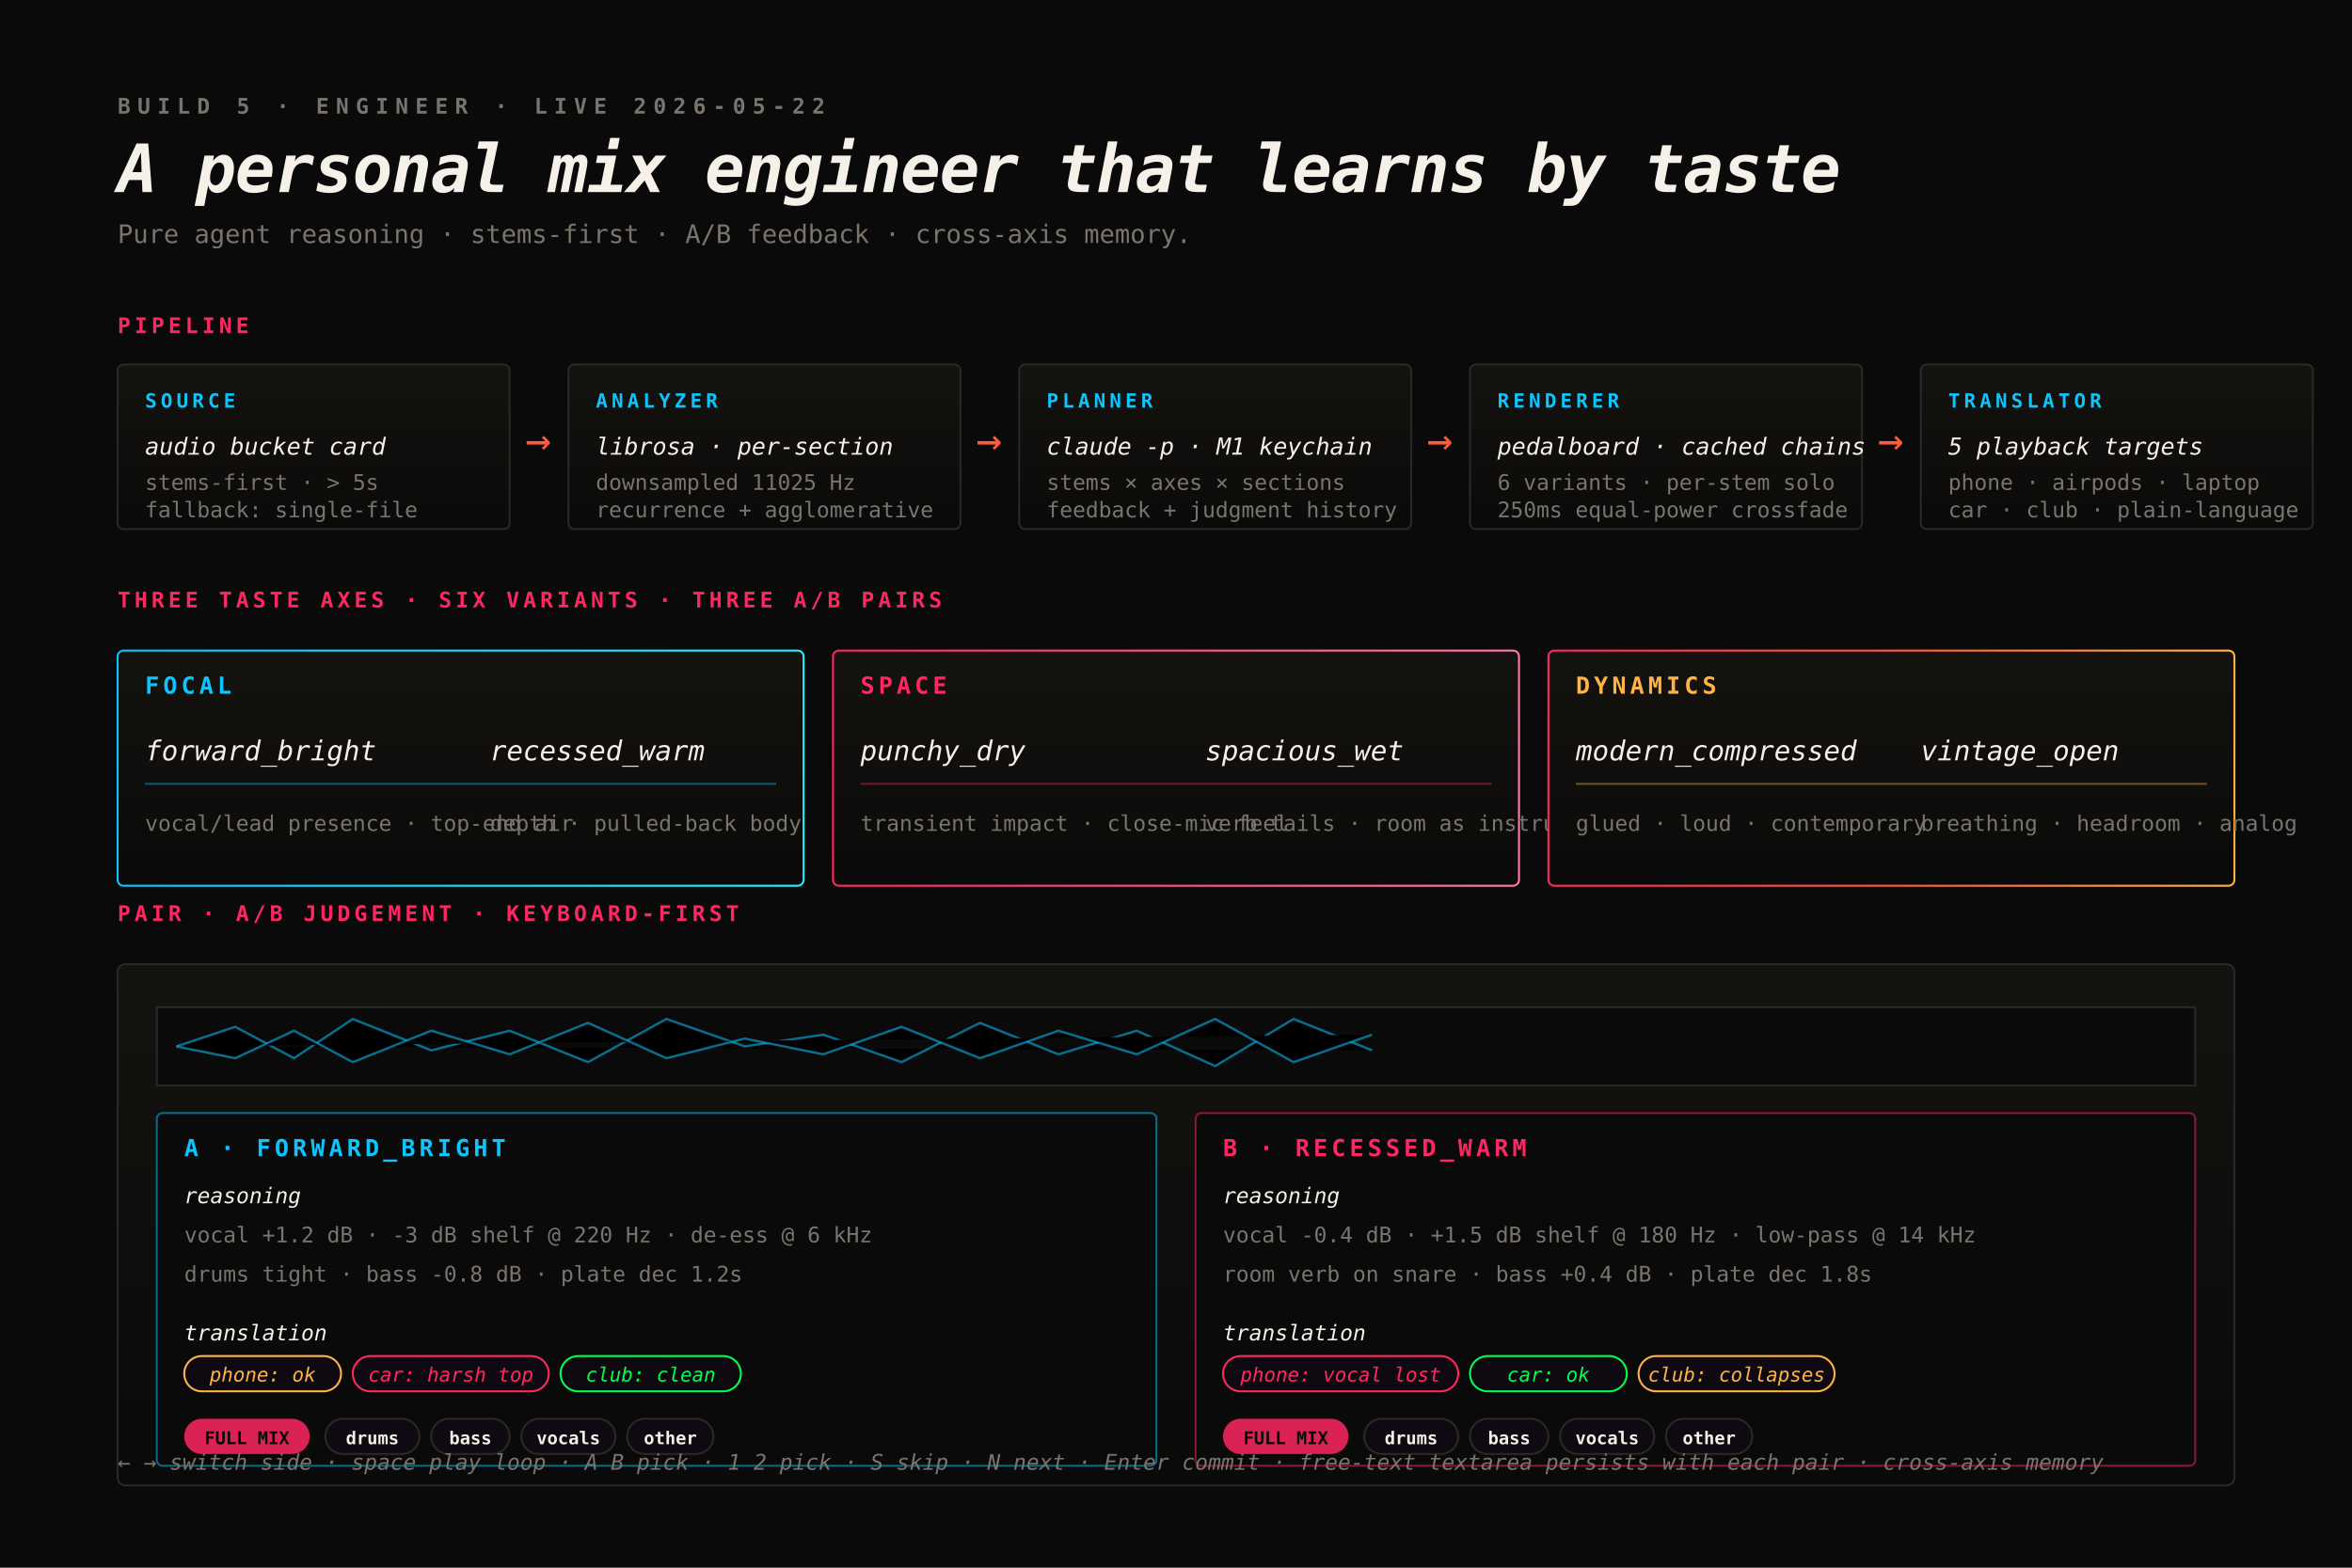
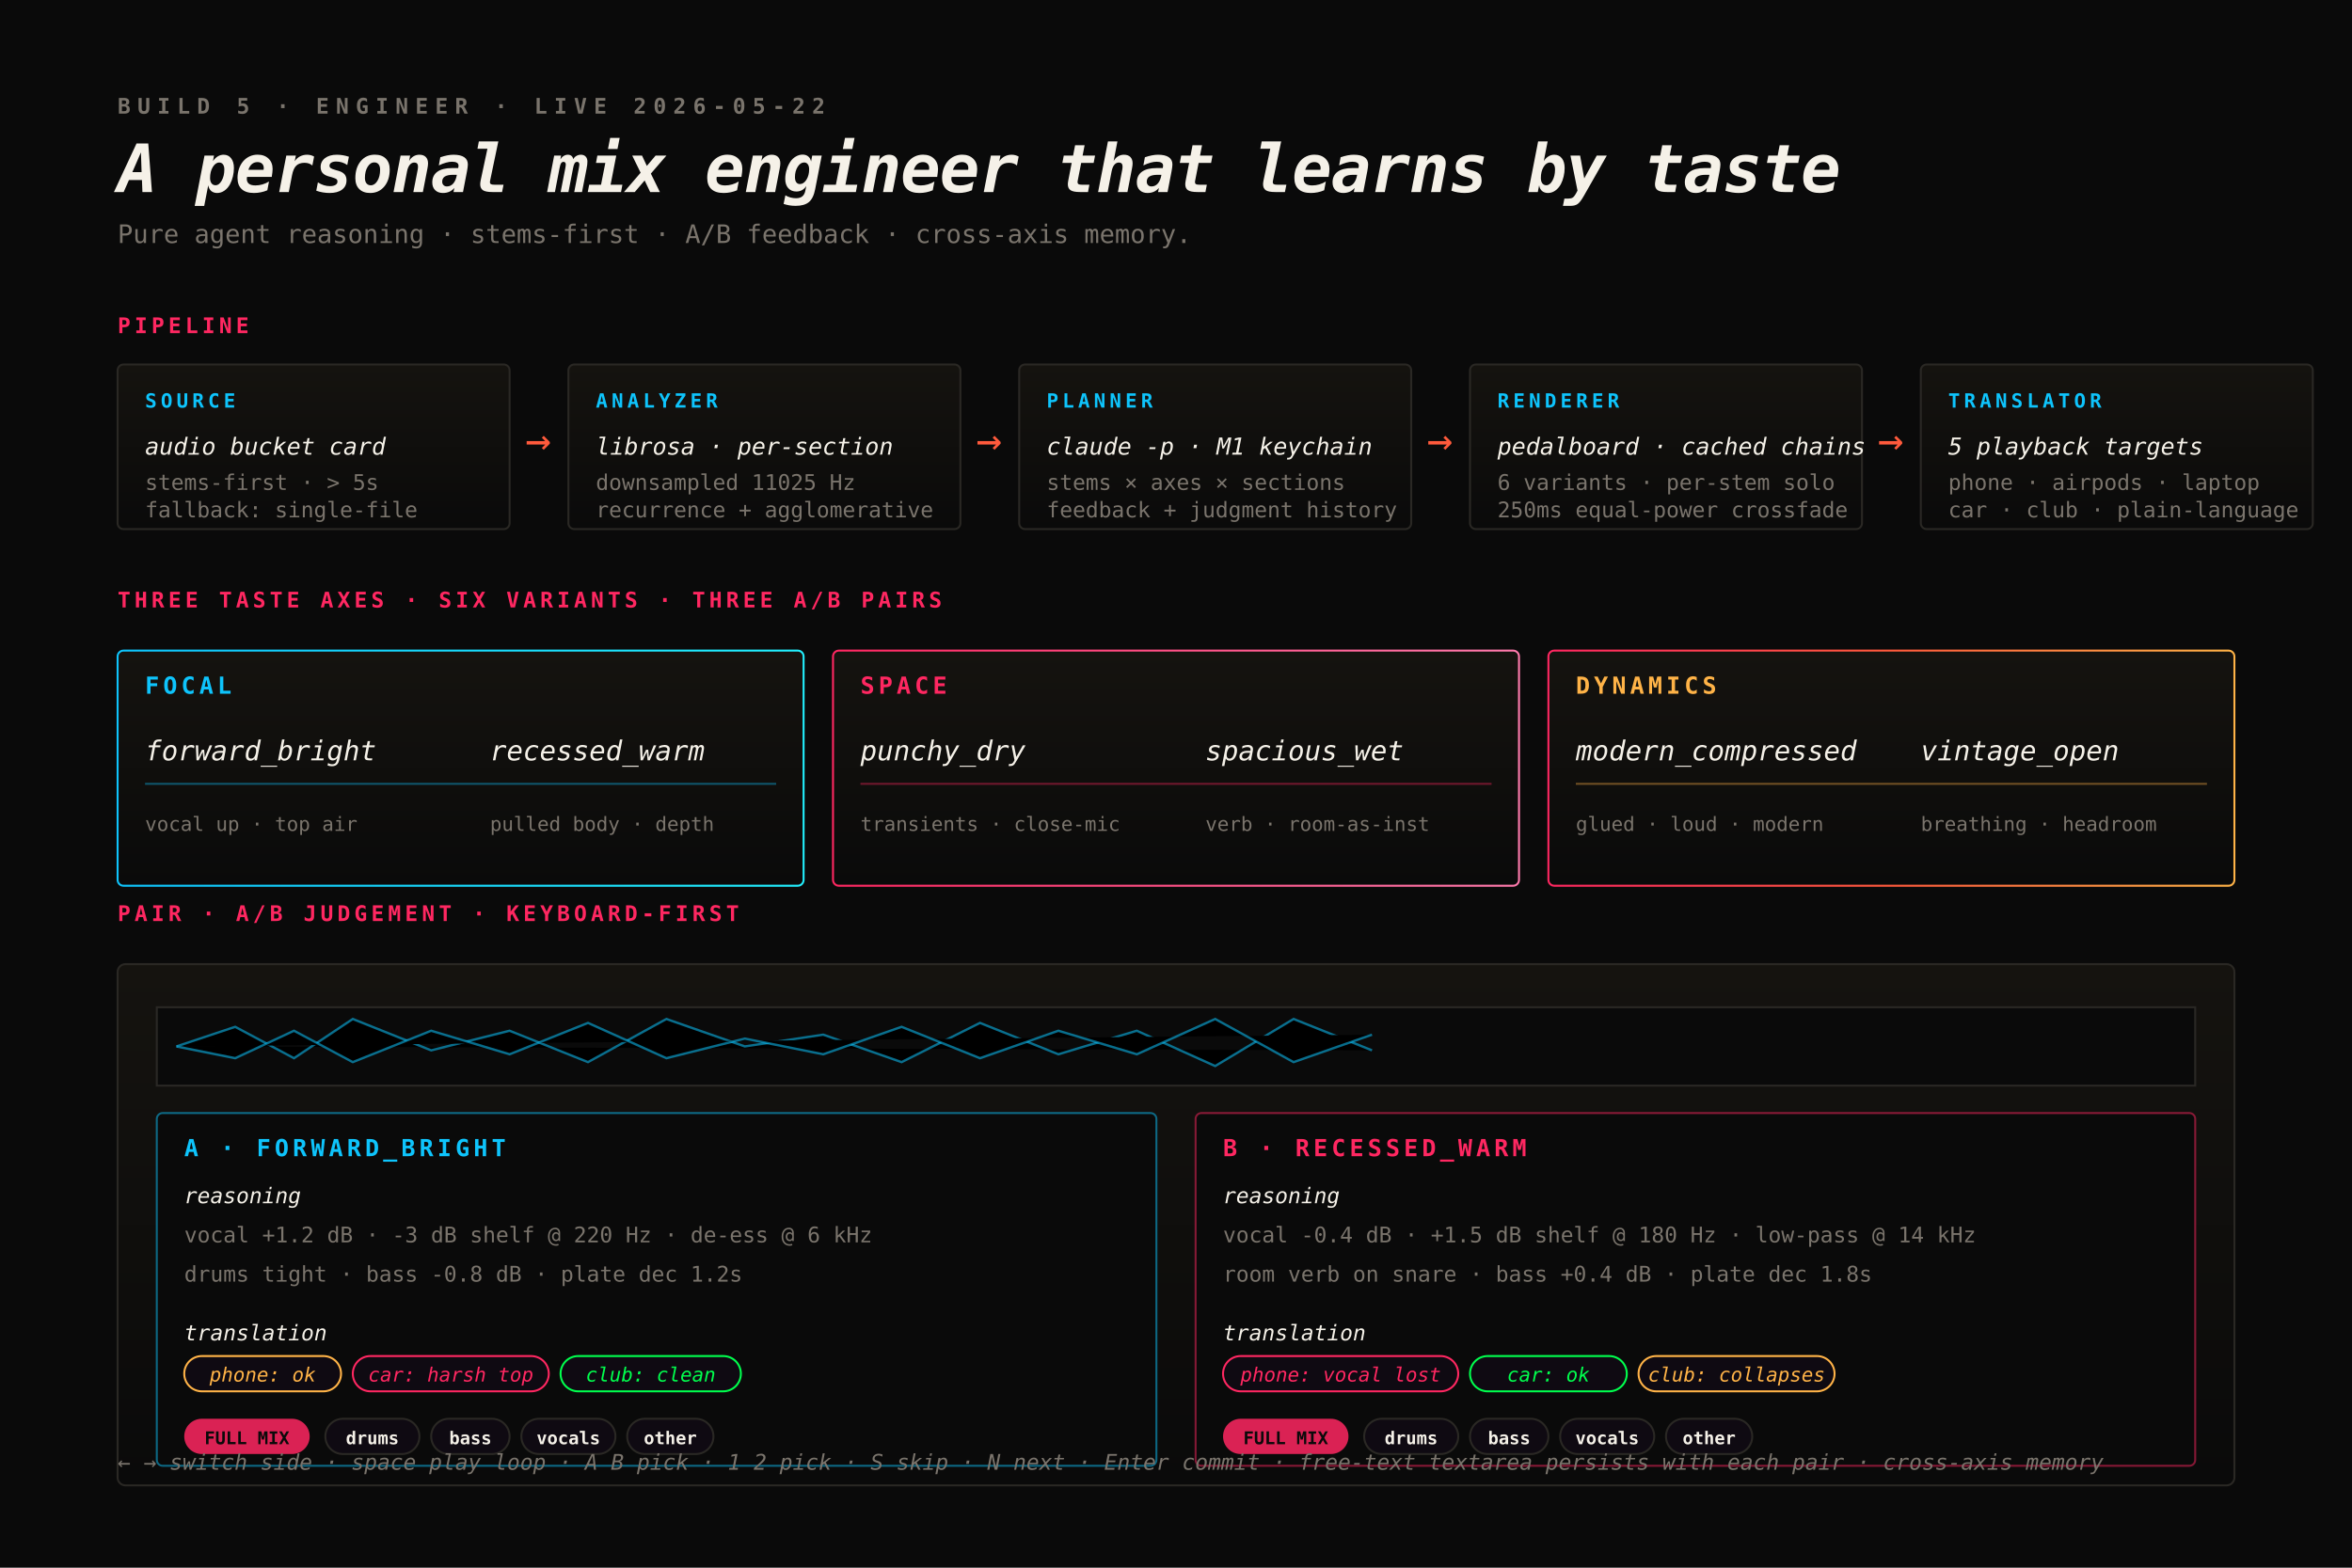
<svg xmlns="http://www.w3.org/2000/svg" viewBox="0 0 1200 800" font-family="ui-monospace, 'SF Mono', Menlo, Consolas, monospace">
  <defs>
    <linearGradient id="cyan" x1="0" y1="0" x2="1" y2="0">
      <stop offset="0%" stop-color="#0EC4FC" />
      <stop offset="100%" stop-color="#22F0FF" />
    </linearGradient>
    <linearGradient id="pinkg" x1="0" y1="0" x2="1" y2="0">
      <stop offset="0%" stop-color="#FF2761" />
      <stop offset="100%" stop-color="#FF7BAD" />
    </linearGradient>
    <linearGradient id="brand5" x1="0" y1="0" x2="1" y2="0">
      <stop offset="0%" stop-color="#FF2761" />
      <stop offset="50%" stop-color="#FF5A3C" />
      <stop offset="100%" stop-color="#FFB347" />
    </linearGradient>
    <linearGradient id="glasse" x1="0" y1="0" x2="0" y2="1">
      <stop offset="0%" stop-color="#15130F" />
      <stop offset="100%" stop-color="#0A0A0A" />
    </linearGradient>
  </defs>
  <rect width="1200" height="800" fill="#0A0A0A" />
  <text x="60" y="58" fill="#7A746C" font-size="11" letter-spacing="3.5" font-weight="700">BUILD 5 · ENGINEER · LIVE 2026-05-22</text>
  <text x="60" y="98" fill="#F5F1E8" font-size="34" font-weight="700" font-style="italic" letter-spacing="-0.5">A personal mix engineer that learns by taste</text>
  <text x="60" y="124" fill="#7A746C" font-size="13">Pure agent reasoning · stems-first · A/B feedback · cross-axis memory.</text>
  <g transform="translate(60,170)">
    <text x="0" y="0" fill="#FF2761" font-size="11" letter-spacing="2" font-weight="700">PIPELINE</text>
    <g transform="translate(0,16)">
      <rect width="200" height="84" rx="3" fill="url(#glasse)" stroke="#2A2824" />
      <text x="14" y="22" fill="#0EC4FC" font-size="10" letter-spacing="2" font-weight="700">SOURCE</text>
      <text x="14" y="46" fill="#F5F1E8" font-size="12" font-style="italic">audio bucket card</text>
      <text x="14" y="64" fill="#7A746C" font-size="11">stems-first ·  &gt; 5s</text>
      <text x="14" y="78" fill="#7A746C" font-size="11">fallback: single-file</text>
    </g>
    <text x="208" y="62" fill="#FF5A3C" font-size="22">→</text>
    <g transform="translate(230,16)">
      <rect width="200" height="84" rx="3" fill="url(#glasse)" stroke="#2A2824" />
      <text x="14" y="22" fill="#0EC4FC" font-size="10" letter-spacing="2" font-weight="700">ANALYZER</text>
      <text x="14" y="46" fill="#F5F1E8" font-size="12" font-style="italic">librosa · per-section</text>
      <text x="14" y="64" fill="#7A746C" font-size="11">downsampled 11025 Hz</text>
      <text x="14" y="78" fill="#7A746C" font-size="11">recurrence + agglomerative</text>
    </g>
    <text x="438" y="62" fill="#FF5A3C" font-size="22">→</text>
    <g transform="translate(460,16)">
      <rect width="200" height="84" rx="3" fill="url(#glasse)" stroke="#2A2824" />
      <text x="14" y="22" fill="#0EC4FC" font-size="10" letter-spacing="2" font-weight="700">PLANNER</text>
      <text x="14" y="46" fill="#F5F1E8" font-size="12" font-style="italic">claude -p · M1 keychain</text>
      <text x="14" y="64" fill="#7A746C" font-size="11">stems × axes × sections</text>
      <text x="14" y="78" fill="#7A746C" font-size="11">feedback + judgment history</text>
    </g>
    <text x="668" y="62" fill="#FF5A3C" font-size="22">→</text>
    <g transform="translate(690,16)">
      <rect width="200" height="84" rx="3" fill="url(#glasse)" stroke="#2A2824" />
      <text x="14" y="22" fill="#0EC4FC" font-size="10" letter-spacing="2" font-weight="700">RENDERER</text>
      <text x="14" y="46" fill="#F5F1E8" font-size="12" font-style="italic">pedalboard · cached chains</text>
      <text x="14" y="64" fill="#7A746C" font-size="11">6 variants · per-stem solo</text>
      <text x="14" y="78" fill="#7A746C" font-size="11">250ms equal-power crossfade</text>
    </g>
    <text x="898" y="62" fill="#FF5A3C" font-size="22">→</text>
    <g transform="translate(920,16)">
      <rect width="200" height="84" rx="3" fill="url(#glasse)" stroke="#2A2824" />
      <text x="14" y="22" fill="#0EC4FC" font-size="10" letter-spacing="2" font-weight="700">TRANSLATOR</text>
      <text x="14" y="46" fill="#F5F1E8" font-size="12" font-style="italic">5 playback targets</text>
      <text x="14" y="64" fill="#7A746C" font-size="11">phone · airpods · laptop</text>
      <text x="14" y="78" fill="#7A746C" font-size="11">car · club · plain-language</text>
    </g>
  </g>
  <g transform="translate(60,310)">
    <text x="0" y="0" fill="#FF2761" font-size="11" letter-spacing="2" font-weight="700">THREE TASTE AXES · SIX VARIANTS · THREE A/B PAIRS</text>
    <g transform="translate(0,22)">
      <rect width="350" height="120" rx="3" fill="url(#glasse)" stroke="url(#cyan)" />
      <text x="14" y="22" fill="#0EC4FC" font-size="12" letter-spacing="2" font-weight="700">FOCAL</text>
      <text x="14" y="56" fill="#F5F1E8" font-size="14" font-style="italic">forward_bright</text>
      <text x="190" y="56" fill="#F5F1E8" font-size="14" font-style="italic">recessed_warm</text>
      <line x1="14" y1="68" x2="336" y2="68" stroke="#0EC4FC" stroke-opacity="0.4" />
-       <text x="14" y="92" fill="#7A746C" font-size="11">vocal/lead presence · top-end air</text>
-       <text x="190" y="92" fill="#7A746C" font-size="11">depth · pulled-back body</text>
+       <text x="14" y="92" fill="#7A746C" font-size="10">vocal up · top air</text>
+       <text x="190" y="92" fill="#7A746C" font-size="10">pulled body · depth</text>
    </g>
    <g transform="translate(365,22)">
      <rect width="350" height="120" rx="3" fill="url(#glasse)" stroke="url(#pinkg)" />
      <text x="14" y="22" fill="#FF2761" font-size="12" letter-spacing="2" font-weight="700">SPACE</text>
      <text x="14" y="56" fill="#F5F1E8" font-size="14" font-style="italic">punchy_dry</text>
      <text x="190" y="56" fill="#F5F1E8" font-size="14" font-style="italic">spacious_wet</text>
      <line x1="14" y1="68" x2="336" y2="68" stroke="#FF2761" stroke-opacity="0.4" />
-       <text x="14" y="92" fill="#7A746C" font-size="11">transient impact · close-mic feel</text>
-       <text x="190" y="92" fill="#7A746C" font-size="11">verb tails · room as instrument</text>
+       <text x="14" y="92" fill="#7A746C" font-size="10">transients · close-mic</text>
+       <text x="190" y="92" fill="#7A746C" font-size="10">verb · room-as-inst</text>
    </g>
    <g transform="translate(730,22)">
      <rect width="350" height="120" rx="3" fill="url(#glasse)" stroke="url(#brand5)" />
      <text x="14" y="22" fill="#FFB347" font-size="12" letter-spacing="2" font-weight="700">DYNAMICS</text>
      <text x="14" y="56" fill="#F5F1E8" font-size="14" font-style="italic">modern_compressed</text>
      <text x="190" y="56" fill="#F5F1E8" font-size="14" font-style="italic">vintage_open</text>
      <line x1="14" y1="68" x2="336" y2="68" stroke="#FFB347" stroke-opacity="0.4" />
-       <text x="14" y="92" fill="#7A746C" font-size="11">glued · loud · contemporary</text>
-       <text x="190" y="92" fill="#7A746C" font-size="11">breathing · headroom · analog</text>
+       <text x="14" y="92" fill="#7A746C" font-size="10">glued · loud · modern</text>
+       <text x="190" y="92" fill="#7A746C" font-size="10">breathing · headroom</text>
    </g>
  </g>
  <g transform="translate(60,470)">
    <text x="0" y="0" fill="#FF2761" font-size="11" letter-spacing="2" font-weight="700">PAIR · A/B JUDGEMENT · KEYBOARD-FIRST</text>
    <rect x="0" y="22" width="1080" height="266" rx="4" fill="url(#glasse)" stroke="#2A2824" />
    <rect x="20" y="44" width="1040" height="40" fill="#0A0A0A" stroke="#2A2824" />
    <g stroke="#0EC4FC" stroke-opacity="0.55" stroke-width="1.2">
      <path d="M 30 64 L 60 54 L 90 70 L 120 50 L 160 66 L 200 56 L 240 72 L 280 50 L 320 64 L 360 58 L 400 72 L 440 52 L 480 68 L 520 56 L 560 74 L 600 50 L 640 66" />
      <path d="M 30 64 L 60 70 L 90 56 L 120 72 L 160 56 L 200 68 L 240 52 L 280 70 L 320 60 L 360 68 L 400 54 L 440 70 L 480 56 L 520 68 L 560 50 L 600 72 L 640 58" />
    </g>
    <g transform="translate(20,98)">
      <rect width="510" height="180" rx="3" fill="#0A0A0A" stroke="#0EC4FC" stroke-opacity="0.5" />
      <text x="14" y="22" fill="#0EC4FC" font-size="12" letter-spacing="2" font-weight="700">A · FORWARD_BRIGHT</text>
      <text x="14" y="46" fill="#F5F1E8" font-size="11" font-style="italic">reasoning</text>
      <text x="14" y="66" fill="#7A746C" font-size="11">vocal +1.2 dB · -3 dB shelf @ 220 Hz · de-ess @ 6 kHz</text>
      <text x="14" y="86" fill="#7A746C" font-size="11">drums tight · bass -0.8 dB · plate dec 1.2s</text>
      <text x="14" y="116" fill="#F5F1E8" font-size="11" font-style="italic">translation</text>
      <g font-size="10" font-style="italic">
        <rect x="14" y="124" width="80" height="18" rx="9" fill="#0F0A12" stroke="#FFB347" />
        <text x="54" y="137" text-anchor="middle" fill="#FFB347">phone: ok</text>
        <rect x="100" y="124" width="100" height="18" rx="9" fill="#0F0A12" stroke="#FF2761" />
        <text x="150" y="137" text-anchor="middle" fill="#FF2761">car: harsh top</text>
        <rect x="206" y="124" width="92" height="18" rx="9" fill="#0F0A12" stroke="#00FF4D" />
        <text x="252" y="137" text-anchor="middle" fill="#00FF4D">club: clean</text>
      </g>
      <g transform="translate(14,156)" font-size="9" font-weight="700">
        <rect width="64" height="18" rx="9" fill="#FF2761" opacity="0.85" />
        <text x="32" y="13" text-anchor="middle" fill="#0A0A0A">FULL MIX</text>
        <rect x="72" width="48" height="18" rx="9" fill="#0F0A12" stroke="#2A2824" />
        <text x="96" y="13" text-anchor="middle" fill="#F5F1E8">drums</text>
        <rect x="126" width="40" height="18" rx="9" fill="#0F0A12" stroke="#2A2824" />
        <text x="146" y="13" text-anchor="middle" fill="#F5F1E8">bass</text>
        <rect x="172" width="48" height="18" rx="9" fill="#0F0A12" stroke="#2A2824" />
        <text x="196" y="13" text-anchor="middle" fill="#F5F1E8">vocals</text>
        <rect x="226" width="44" height="18" rx="9" fill="#0F0A12" stroke="#2A2824" />
        <text x="248" y="13" text-anchor="middle" fill="#F5F1E8">other</text>
      </g>
    </g>
    <g transform="translate(550,98)">
      <rect width="510" height="180" rx="3" fill="#0A0A0A" stroke="#FF2761" stroke-opacity="0.5" />
      <text x="14" y="22" fill="#FF2761" font-size="12" letter-spacing="2" font-weight="700">B · RECESSED_WARM</text>
      <text x="14" y="46" fill="#F5F1E8" font-size="11" font-style="italic">reasoning</text>
      <text x="14" y="66" fill="#7A746C" font-size="11">vocal -0.4 dB · +1.5 dB shelf @ 180 Hz · low-pass @ 14 kHz</text>
      <text x="14" y="86" fill="#7A746C" font-size="11">room verb on snare · bass +0.4 dB · plate dec 1.8s</text>
      <text x="14" y="116" fill="#F5F1E8" font-size="11" font-style="italic">translation</text>
      <g font-size="10" font-style="italic">
        <rect x="14" y="124" width="120" height="18" rx="9" fill="#0F0A12" stroke="#FF2761" />
        <text x="74" y="137" text-anchor="middle" fill="#FF2761">phone: vocal lost</text>
        <rect x="140" y="124" width="80" height="18" rx="9" fill="#0F0A12" stroke="#00FF4D" />
        <text x="180" y="137" text-anchor="middle" fill="#00FF4D">car: ok</text>
        <rect x="226" y="124" width="100" height="18" rx="9" fill="#0F0A12" stroke="#FFB347" />
        <text x="276" y="137" text-anchor="middle" fill="#FFB347">club: collapses</text>
      </g>
      <g transform="translate(14,156)" font-size="9" font-weight="700">
        <rect width="64" height="18" rx="9" fill="#FF2761" opacity="0.85" />
        <text x="32" y="13" text-anchor="middle" fill="#0A0A0A">FULL MIX</text>
        <rect x="72" width="48" height="18" rx="9" fill="#0F0A12" stroke="#2A2824" />
        <text x="96" y="13" text-anchor="middle" fill="#F5F1E8">drums</text>
        <rect x="126" width="40" height="18" rx="9" fill="#0F0A12" stroke="#2A2824" />
        <text x="146" y="13" text-anchor="middle" fill="#F5F1E8">bass</text>
        <rect x="172" width="48" height="18" rx="9" fill="#0F0A12" stroke="#2A2824" />
        <text x="196" y="13" text-anchor="middle" fill="#F5F1E8">vocals</text>
        <rect x="226" width="44" height="18" rx="9" fill="#0F0A12" stroke="#2A2824" />
        <text x="248" y="13" text-anchor="middle" fill="#F5F1E8">other</text>
      </g>
    </g>
  </g>
  <g transform="translate(60,750)">
    <text x="0" y="0" fill="#7A746C" font-size="11" font-style="italic">← →  switch side  ·  space  play loop  ·  A B  pick  ·  1 2  pick  ·  S  skip  ·  N  next  ·  Enter  commit  ·  free-text textarea persists with each pair  ·  cross-axis memory</text>
  </g>
</svg>
